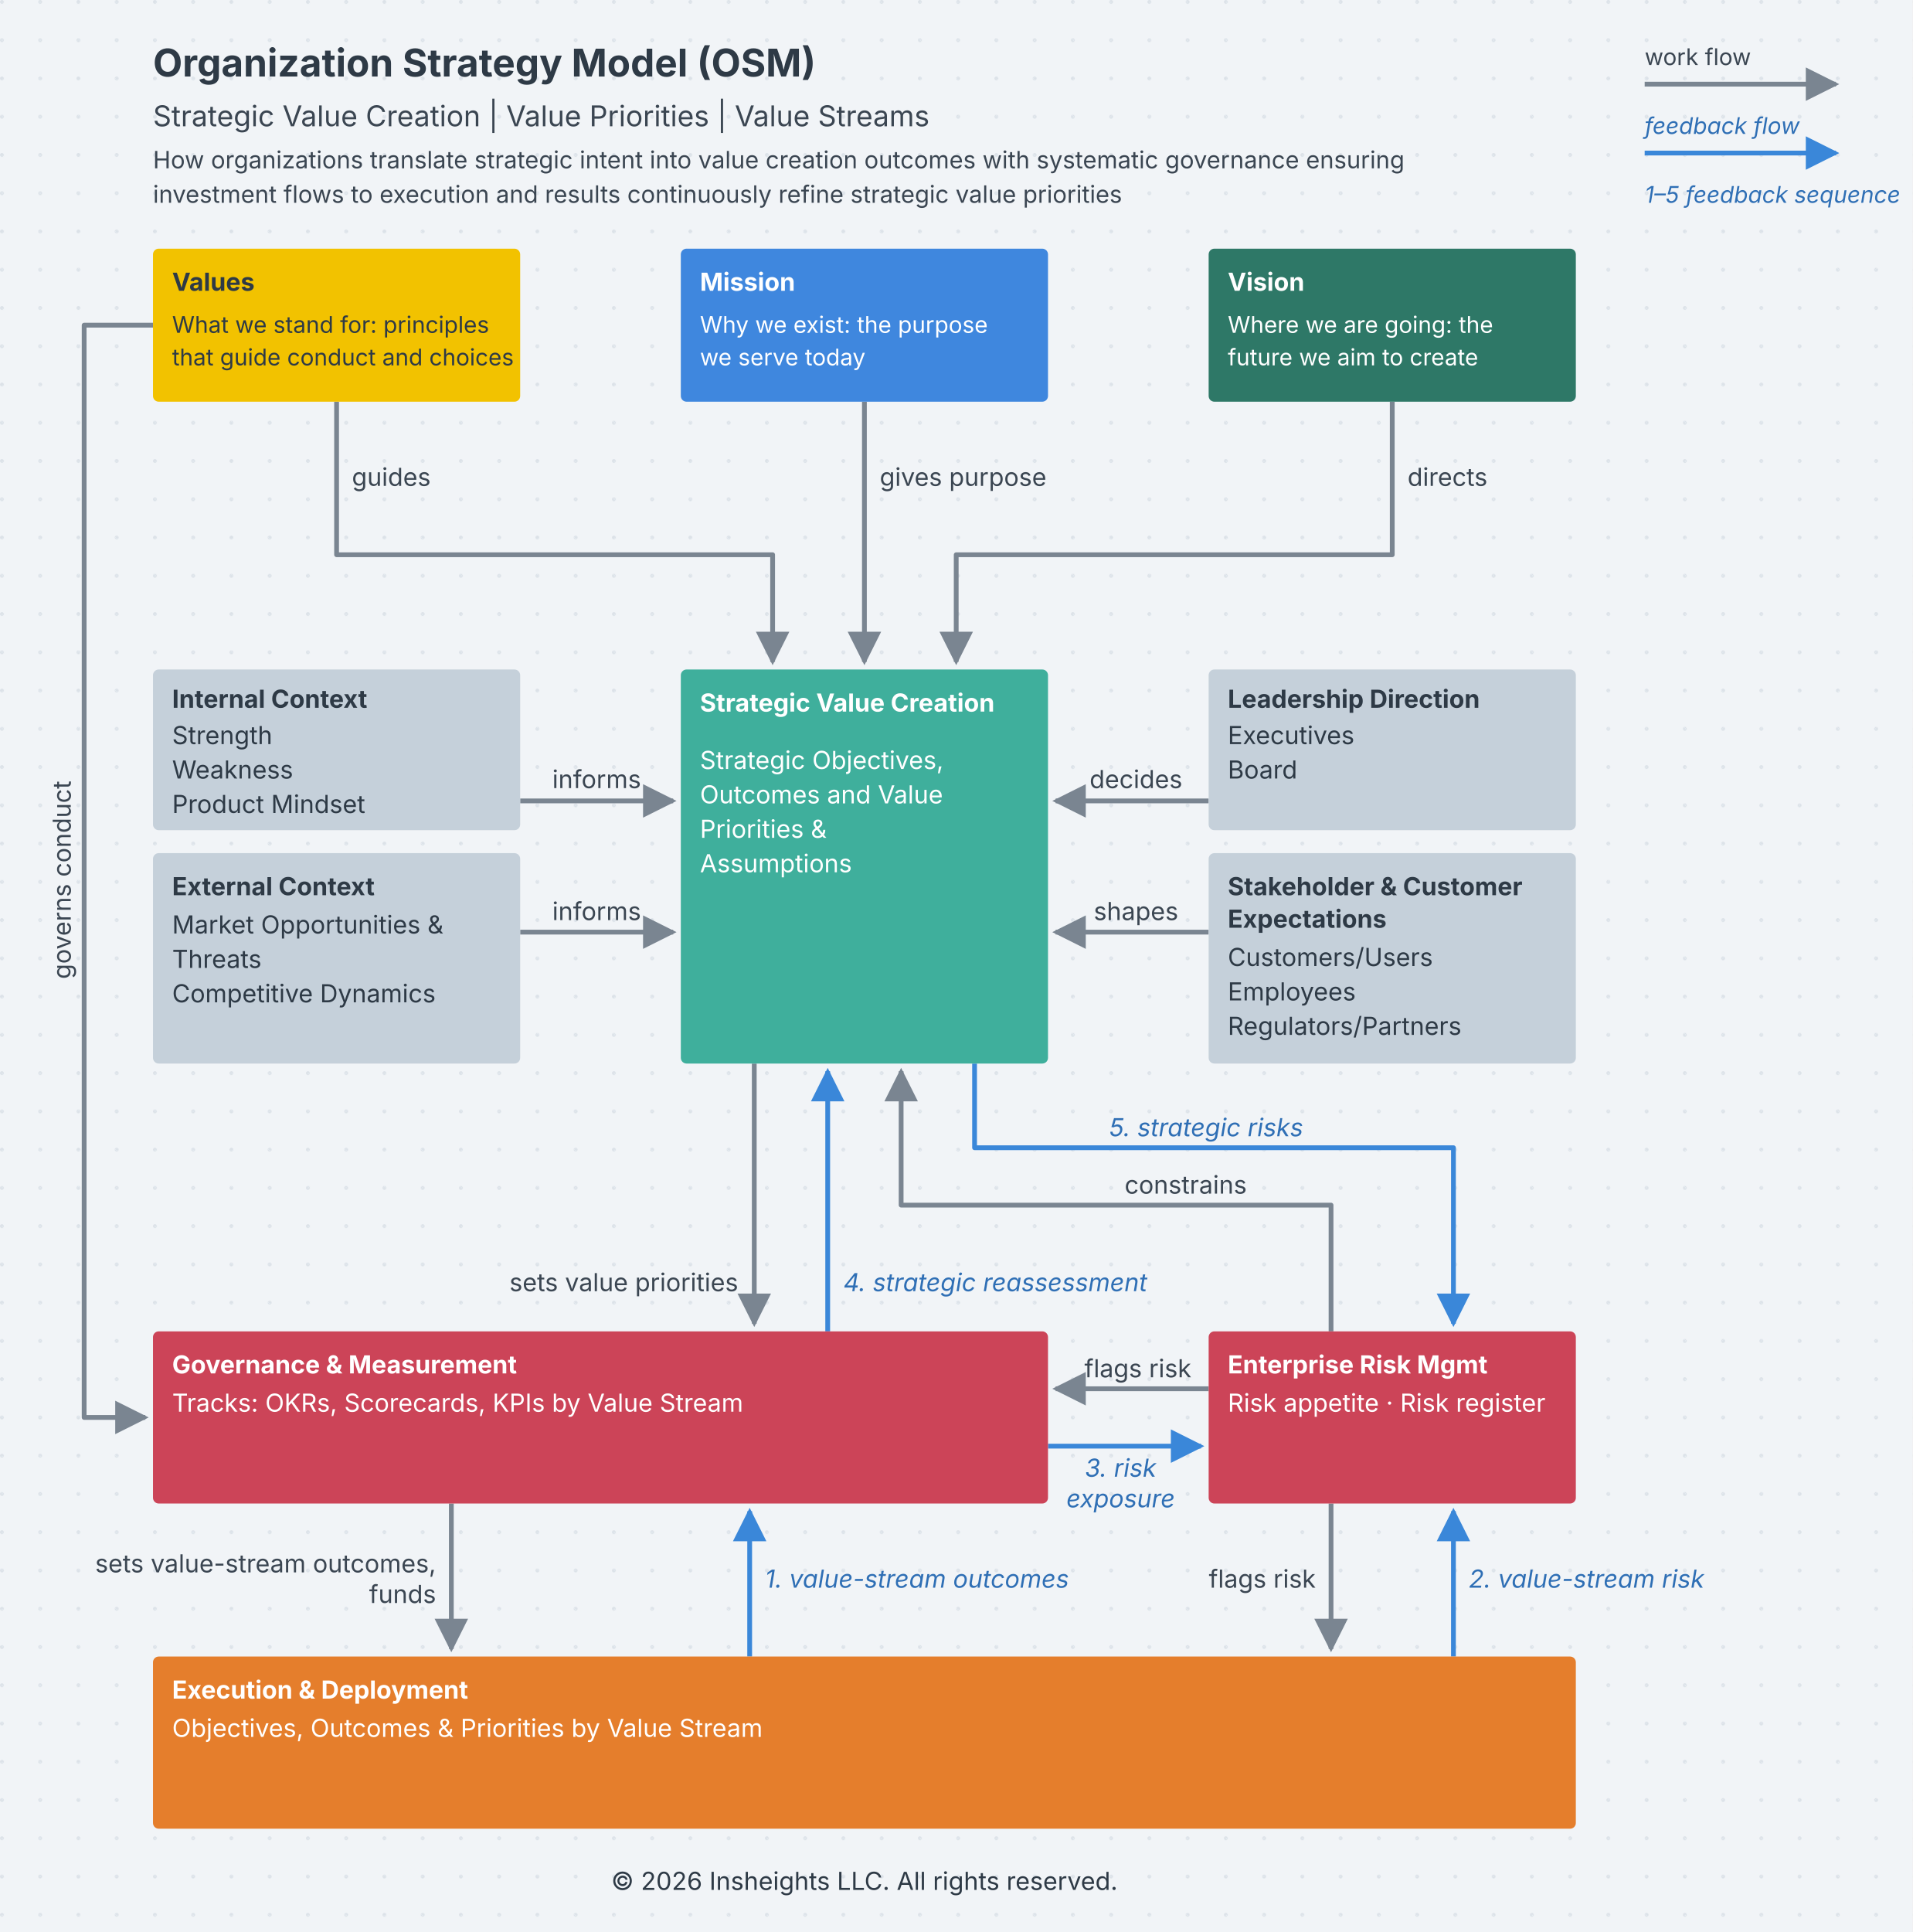
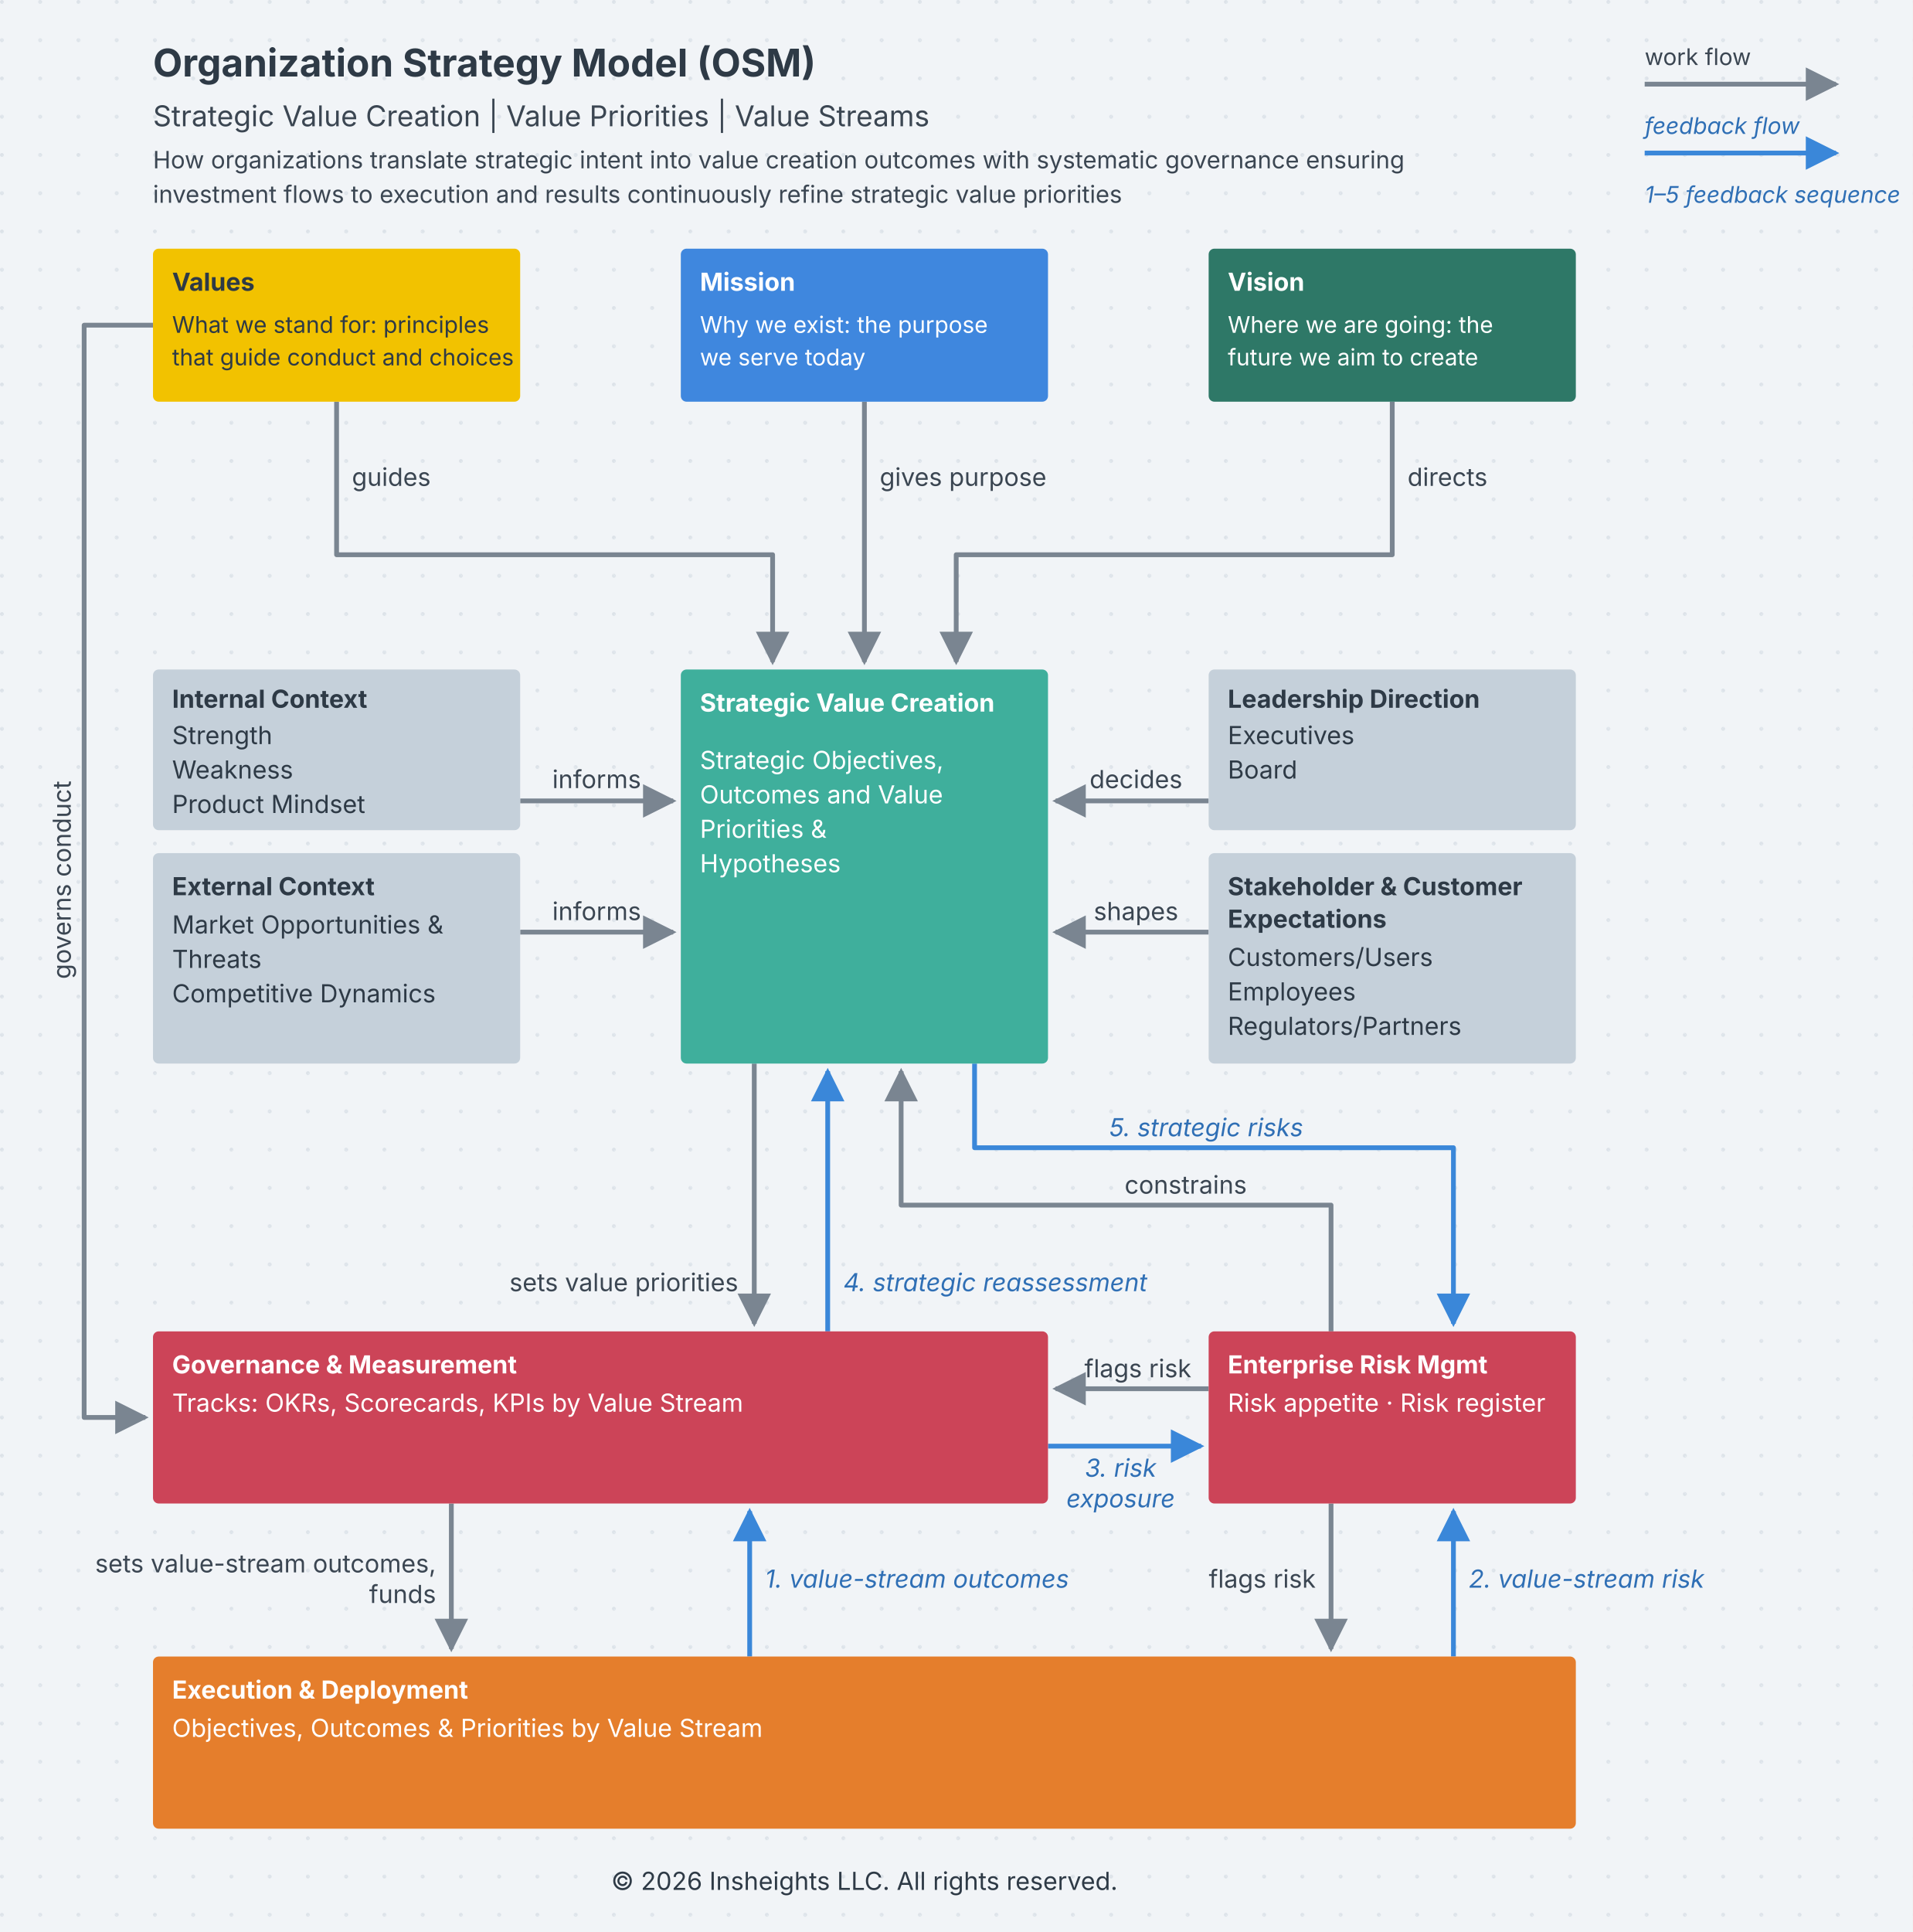
<svg xmlns="http://www.w3.org/2000/svg" width="1000" height="1010" viewBox="0 0 1000 1010" font-family="Inter, 'Segoe UI', Roboto, Helvetica, Arial, sans-serif">
  <defs>
    <pattern id="dots" width="20" height="20" patternUnits="userSpaceOnUse">
      <circle cx="1" cy="1" r="1" fill="#DCE2E8" />
    </pattern>
    <marker id="ag" viewBox="0 0 10 10" refX="9" refY="5" markerWidth="7" markerHeight="7" orient="auto-start-reverse">
      <path d="M0,0 L10,5 L0,10 z" fill="#7A8591" />
    </marker>
    <marker id="ab" viewBox="0 0 10 10" refX="9" refY="5" markerWidth="7" markerHeight="7" orient="auto-start-reverse">
      <path d="M0,0 L10,5 L0,10 z" fill="#3A87D9" />
    </marker>
    <style>
      .work  { fill: none; stroke: #7A8591; stroke-width: 2.5; stroke-linejoin: round; marker-end: url(#ag); }
      .fb    { fill: none; stroke: #3A87D9; stroke-width: 2.5; stroke-linejoin: round; marker-end: url(#ab); }
      .lbl   { font-size: 13px; fill: #3B4652; }
      .lblf  { font-size: 13px; fill: #2F6FB5; font-style: italic; }
      .h     { font-size: 13px; font-weight: 700; }
      .t     { font-size: 13px; }
      .d     { font-size: 12px; }
      .dark  { fill: #2E3A46; }
      .wht   { fill: #FFFFFF; }
    </style>
  </defs>
  <rect width="1000" height="1010" fill="#F1F4F7" />
  <rect width="1000" height="1010" fill="url(#dots)" />
  <g transform="translate(20,0)">
    <text x="60" y="40" font-size="20" font-weight="700" fill="#2E3A46">Organization Strategy Model (OSM)</text>
    <text x="60" y="66" font-size="15" fill="#3B4652">Strategic Value Creation | Value Priorities | Value Streams</text>
    <text x="60" y="88" font-size="12.5" fill="#3B4652">How organizations translate strategic intent into value creation outcomes with systematic governance ensuring</text>
    <text x="60" y="106" font-size="12.5" fill="#3B4652">investment flows to execution and results continuously refine strategic value priorities</text>
    <text x="840" y="34" font-size="12" fill="#3B4652">work flow</text>
    <path class="work" d="M840,44 H940" />
    <text x="840" y="70" font-size="12" fill="#2F6FB5" font-style="italic">feedback flow</text>
    <path class="fb" d="M840,80 H940" />
    <text x="840" y="106" font-size="12" fill="#2F6FB5" font-style="italic">1–5 feedback sequence</text>
    <path class="work" d="M156,210 V290 H384 V346" />
    <path class="work" d="M432,210 V346" />
    <path class="work" d="M708,210 V290 H480 V346" />
    <text class="lbl" x="164" y="254">guides</text>
    <text class="lbl" x="440" y="254">gives purpose</text>
    <text class="lbl" x="716" y="254">directs</text>
    <path class="work" d="M60,170 H24 V741 H56" />
    <text class="lbl" transform="translate(17,460) rotate(-90)" text-anchor="middle">governs conduct</text>
    <path class="work" d="M252,418.7 H332" />
    <text class="lbl" x="292" y="412" text-anchor="middle">informs</text>
    <path class="work" d="M252,487.3 H332" />
    <text class="lbl" x="292" y="481" text-anchor="middle">informs</text>
    <path class="work" d="M612,418.7 H532" />
    <text class="lbl" x="574" y="412" text-anchor="middle">decides</text>
    <path class="work" d="M612,487.3 H532" />
    <text class="lbl" x="574" y="481" text-anchor="middle">shapes</text>
    <path class="work" d="M374.4,556 V692" />
    <text class="lbl" x="366" y="675" text-anchor="end">sets value priorities</text>
    <path class="work" d="M676,696 V630 H451.2 V560" />
    <text class="lbl" x="600" y="624" text-anchor="middle">constrains</text>
    <path class="work" d="M612,726 H532" />
    <text class="lbl" x="575" y="720" text-anchor="middle">flags risk</text>
    <path class="work" d="M216,786 V862" />
    <text class="lbl" x="208" y="822" text-anchor="end">sets value-stream outcomes,</text>
    <text class="lbl" x="208" y="838" text-anchor="end">funds</text>
    <path class="work" d="M676,786 V862" />
    <text class="lbl" x="668" y="830" text-anchor="end">flags risk</text>
    <path class="fb" d="M372,866 V790" />
    <text class="lblf" x="380" y="830">1. value-stream outcomes</text>
    <path class="fb" d="M740,866 V790" />
    <text class="lblf" x="748" y="830">2. value-stream risk</text>
    <path class="fb" d="M528,756 H608" />
    <text class="lblf" x="566" y="772" text-anchor="middle">3. risk</text>
    <text class="lblf" x="566" y="788" text-anchor="middle">exposure</text>
    <path class="fb" d="M412.8,696 V560" />
    <text class="lblf" x="421" y="675">4. strategic reassessment</text>
    <path class="fb" d="M489.6,556 V600 H740 V692" />
    <text class="lblf" x="560" y="594">5. strategic risks</text>
    <rect x="60" y="130" width="192" height="80" rx="3" fill="#F2C200" />
    <text class="h dark" x="70" y="152">Values</text>
    <text class="d dark" x="70" y="174">What we stand for: principles</text>
    <text class="d dark" x="70" y="191">that guide conduct and choices</text>
    <rect x="336" y="130" width="192" height="80" rx="3" fill="#3F87DE" />
    <text class="h wht" x="346" y="152">Mission</text>
    <text class="d wht" x="346" y="174">Why we exist: the purpose</text>
    <text class="d wht" x="346" y="191">we serve today</text>
    <rect x="612" y="130" width="192" height="80" rx="3" fill="#2E7867" />
    <text class="h wht" x="622" y="152">Vision</text>
    <text class="d wht" x="622" y="174">Where we are going: the</text>
    <text class="d wht" x="622" y="191">future we aim to create</text>
    <rect x="60" y="350" width="192" height="84" rx="3" fill="#C5D0DA" />
    <text class="h dark" x="70" y="370">Internal Context</text>
    <text class="t dark" x="70" y="389">Strength</text>
    <text class="t dark" x="70" y="407">Weakness</text>
    <text class="t dark" x="70" y="425">Product Mindset</text>
    <rect x="60" y="446" width="192" height="110" rx="3" fill="#C5D0DA" />
    <text class="h dark" x="70" y="468">External Context</text>
    <text class="t dark" x="70" y="488">Market Opportunities &amp;</text>
    <text class="t dark" x="70" y="506">Threats</text>
    <text class="t dark" x="70" y="524">Competitive Dynamics</text>
    <rect x="336" y="350" width="192" height="206" rx="3" fill="#3FAF9C" />
    <text class="h wht" x="346" y="372">Strategic Value Creation</text>
    <text class="t wht" x="346" y="402">Strategic Objectives,</text>
    <text class="t wht" x="346" y="420">Outcomes and Value</text>
    <text class="t wht" x="346" y="438">Priorities &amp;</text>
-     <text class="t wht" x="346" y="456">Assumptions</text>
+     <text class="t wht" x="346" y="456">Hypotheses</text>
    <rect x="612" y="350" width="192" height="84" rx="3" fill="#C5D0DA" />
    <text class="h dark" x="622" y="370">Leadership Direction</text>
    <text class="t dark" x="622" y="389">Executives</text>
    <text class="t dark" x="622" y="407">Board</text>
    <rect x="612" y="446" width="192" height="110" rx="3" fill="#C5D0DA" />
    <text class="h dark" x="622" y="468">Stakeholder &amp; Customer</text>
    <text class="h dark" x="622" y="485">Expectations</text>
    <text class="t dark" x="622" y="505">Customers/Users</text>
    <text class="t dark" x="622" y="523">Employees</text>
    <text class="t dark" x="622" y="541">Regulators/Partners</text>
    <rect x="60" y="696" width="468" height="90" rx="3" fill="#CC4458" />
    <text class="h wht" x="70" y="718">Governance &amp; Measurement</text>
    <text class="t wht" x="70" y="738">Tracks: OKRs, Scorecards, KPIs by Value Stream</text>
    <rect x="612" y="696" width="192" height="90" rx="3" fill="#CC4458" />
    <text class="h wht" x="622" y="718">Enterprise Risk Mgmt</text>
    <text class="t wht" x="622" y="738">Risk appetite · Risk register</text>
    <rect x="60" y="866" width="744" height="90" rx="3" fill="#E57E2C" />
    <text class="h wht" x="70" y="888">Execution &amp; Deployment</text>
    <text class="t wht" x="70" y="908">Objectives, Outcomes &amp; Priorities by Value Stream</text>
    <text x="432" y="988" font-size="13" fill="#2E3A46" text-anchor="middle">© 2026 Insheights LLC. All rights reserved.</text>
  </g>
</svg>
